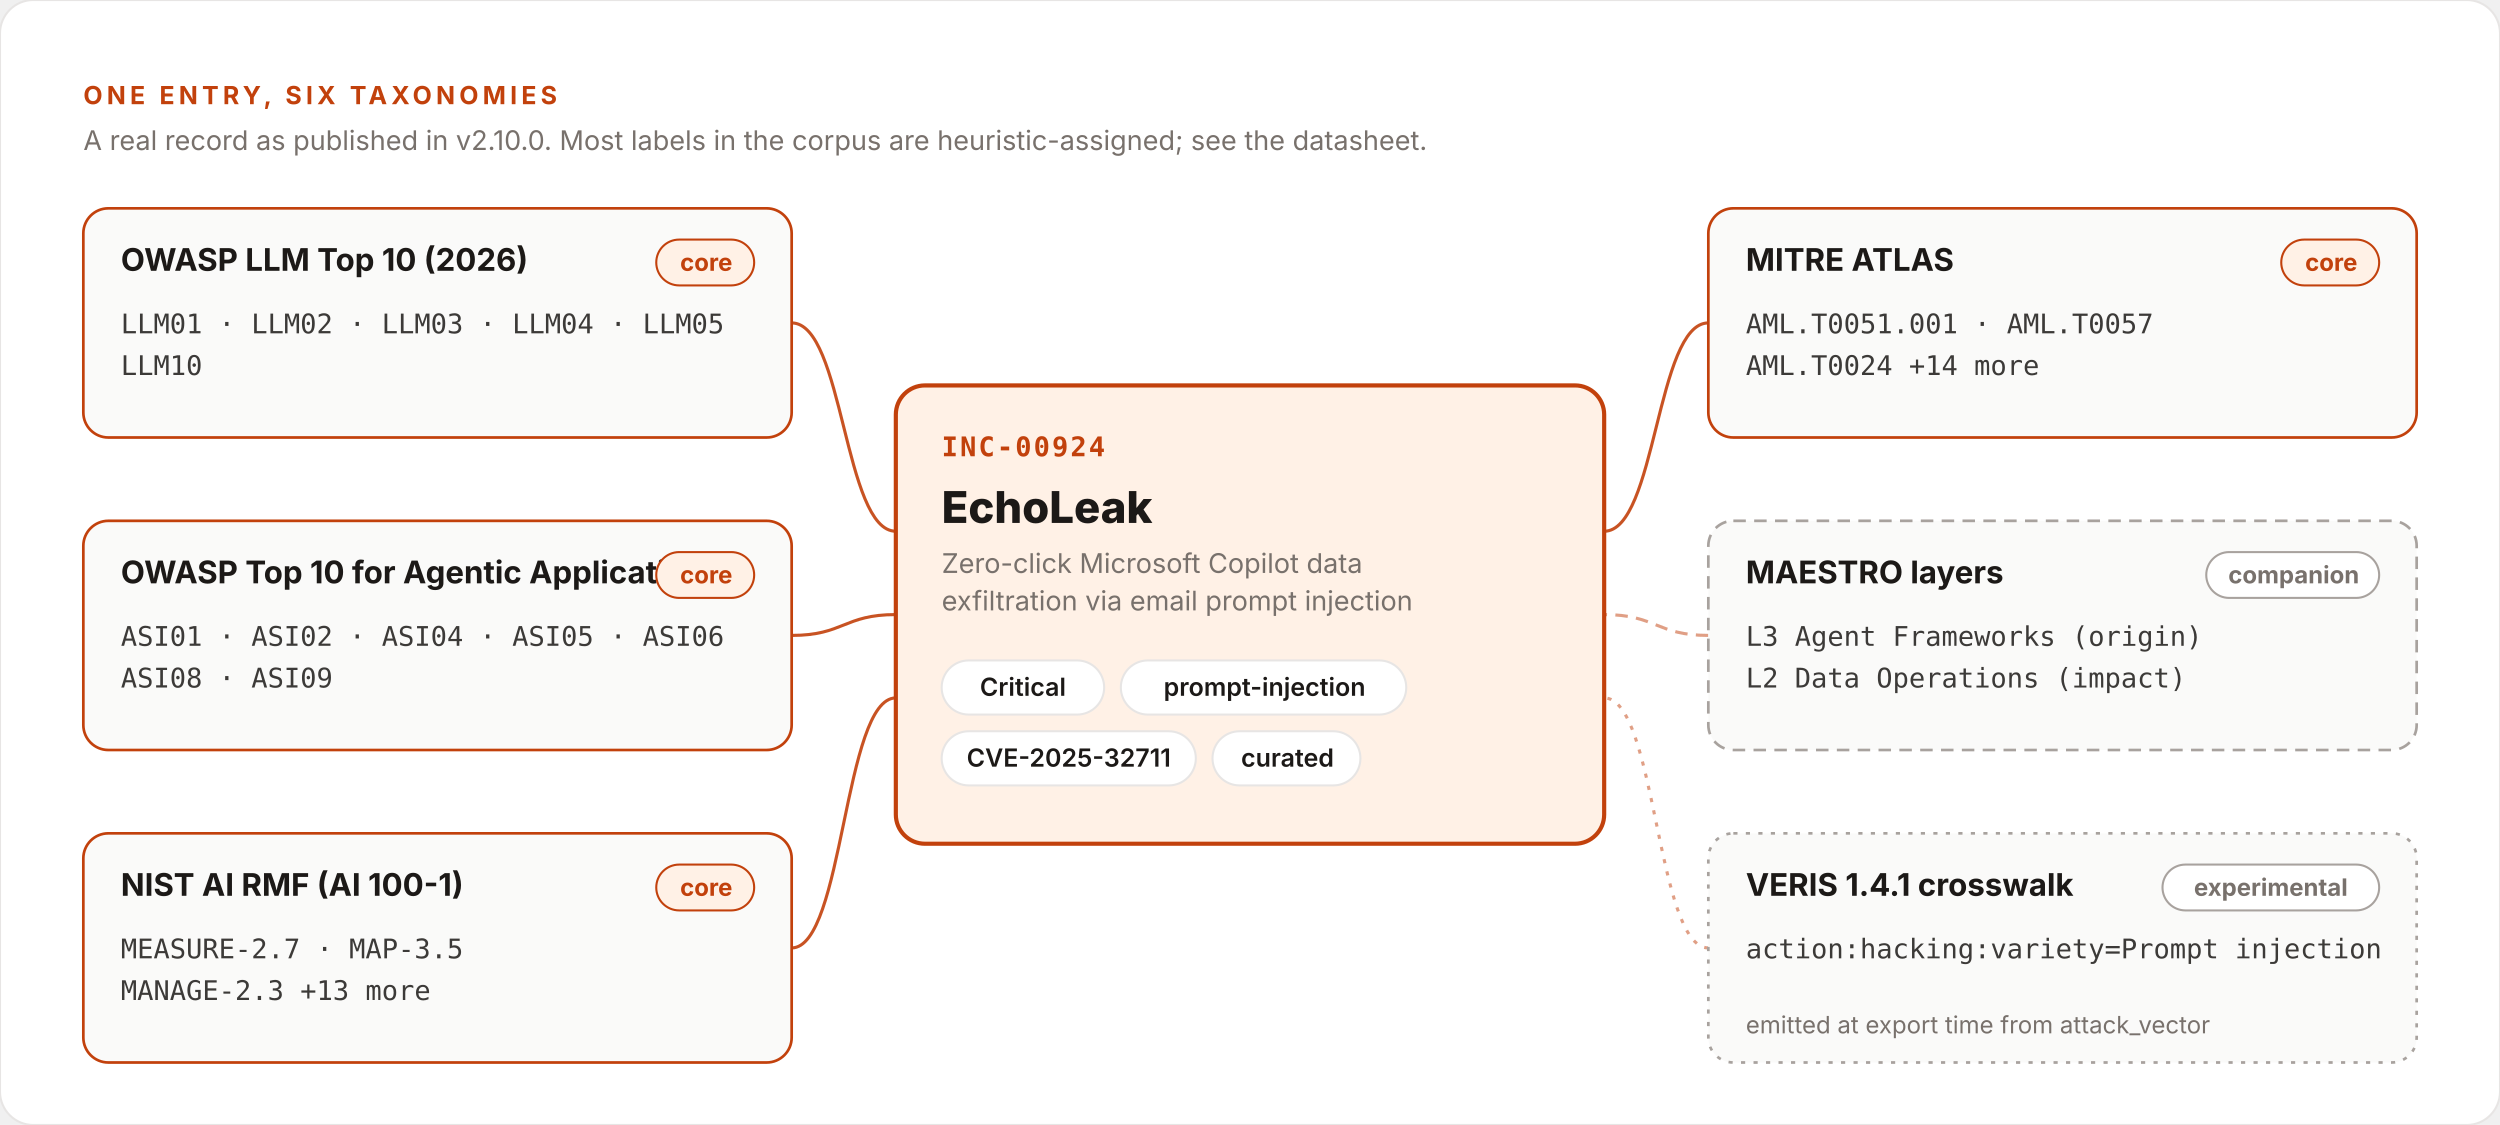
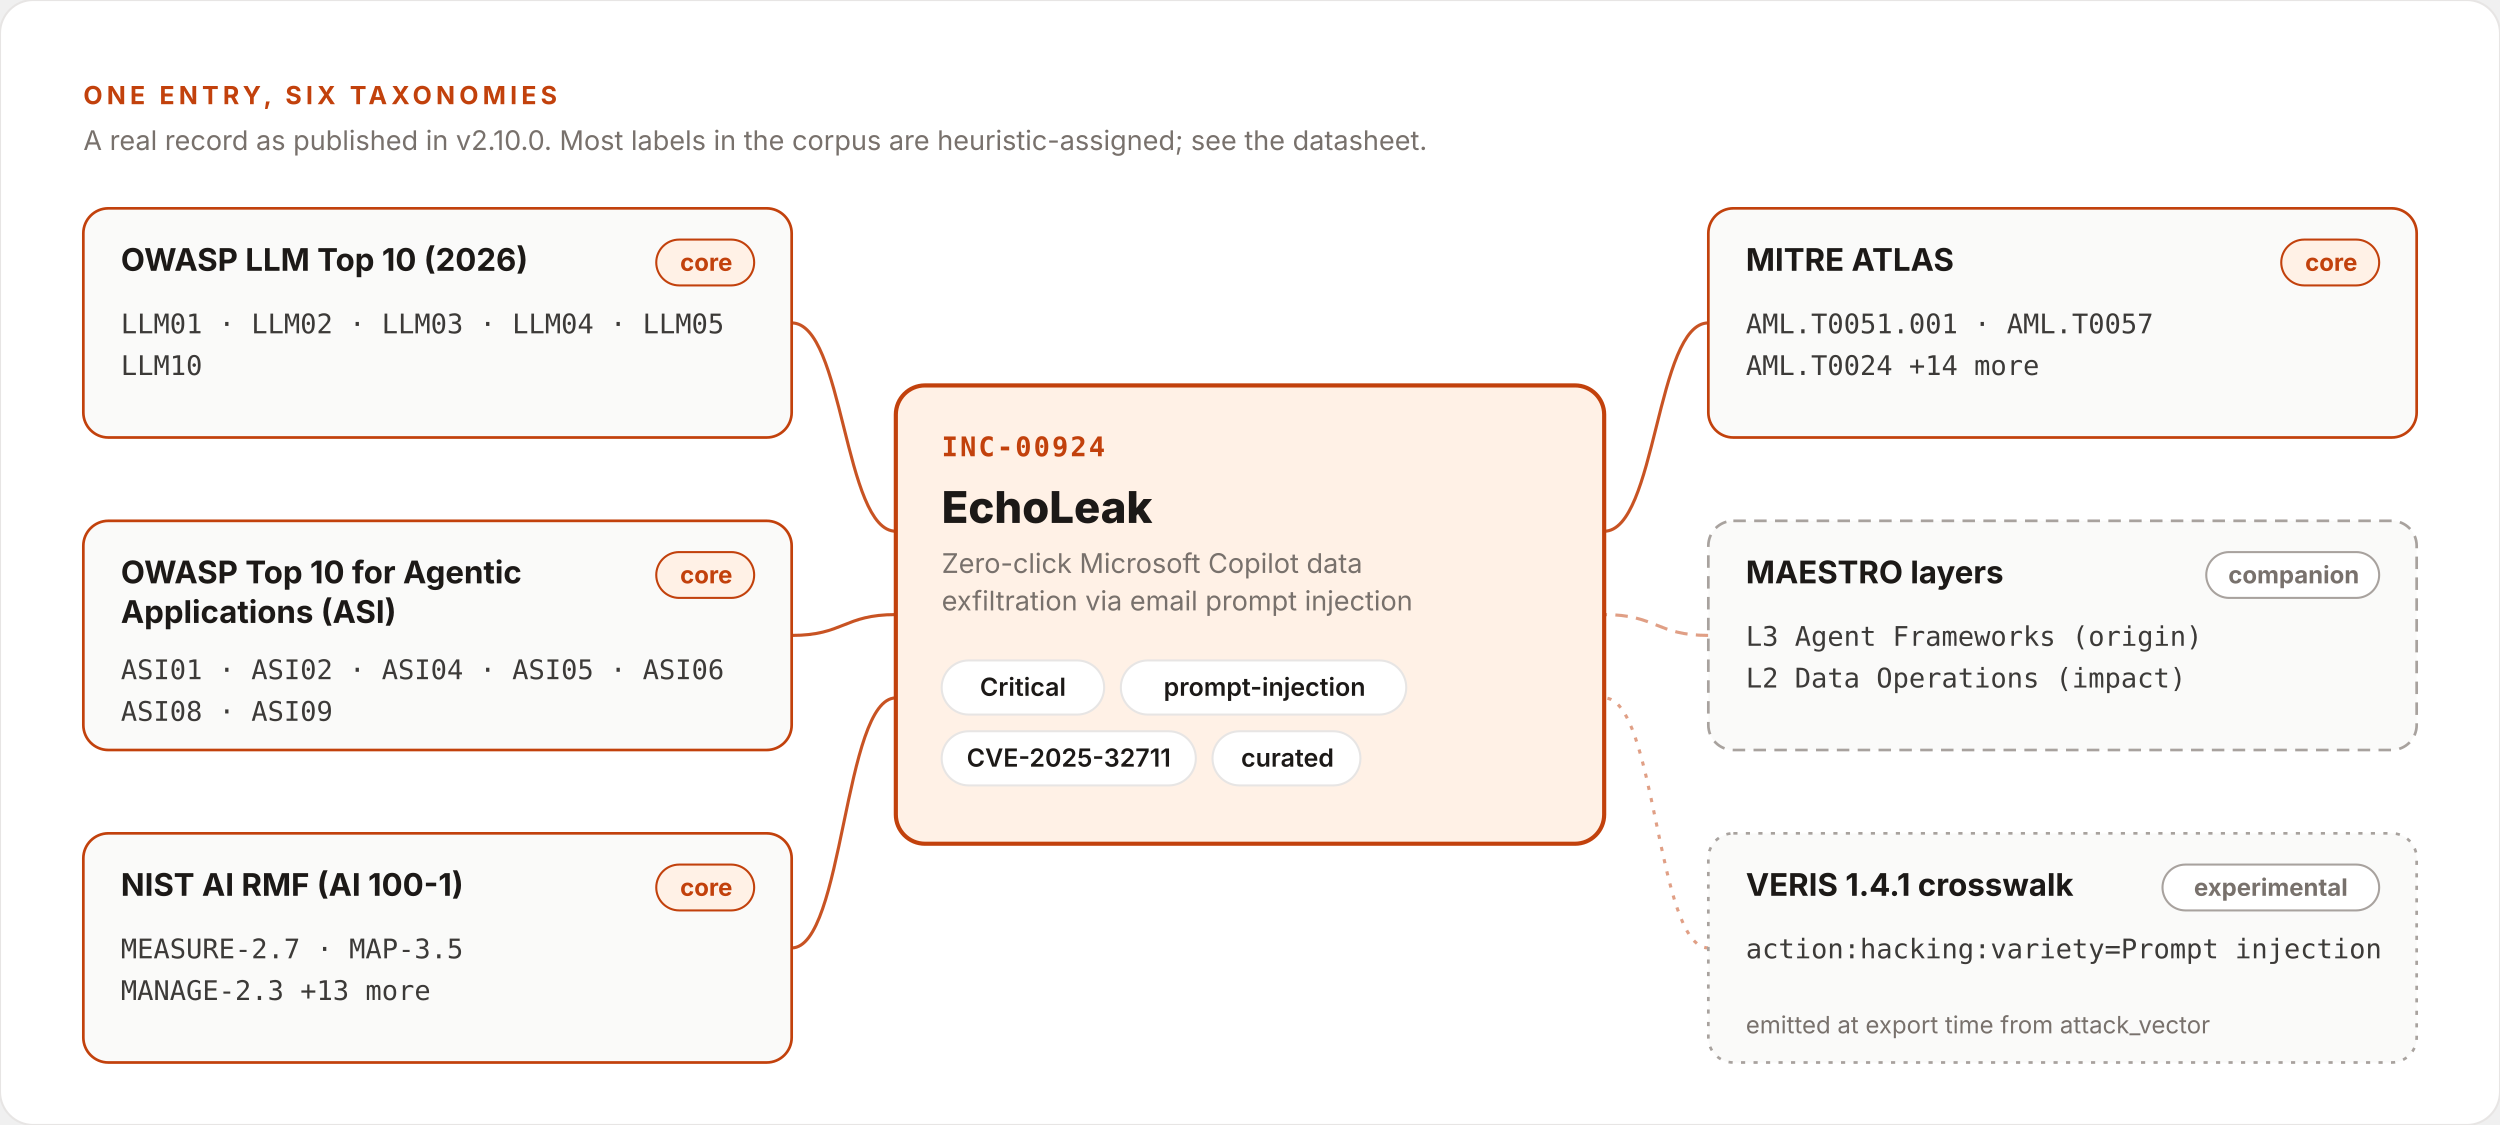
<svg xmlns="http://www.w3.org/2000/svg" viewBox="0 0 1200 540" width="1200" height="540" role="img" aria-label="Taxonomy map: incident INC-00924 (EchoLeak) mapped onto OWASP LLM Top 10 2026, OWASP Top 10 for Agentic Applications, NIST AI RMF, MITRE ATLAS (core), MAESTRO (companion) and a VERIS crosswalk (experimental)" font-family="Inter,Segoe UI,system-ui,-apple-system,Roboto,Helvetica,Arial,sans-serif">
  <rect width="1200" height="540" rx="16" fill="#ffffff" stroke="#e7e5e4" />
  <text x="40" y="50" font-size="12" font-weight="700" letter-spacing="2" fill="#c2410c">ONE ENTRY, SIX TAXONOMIES</text>
  <text x="40" y="72" font-size="13" fill="#78716c">A real record as published in v2.10.0. Most labels in the corpus are heuristic-assigned; see the datasheet.</text>
  <path d="M380 155.0 C 405.0 155.0, 405.0 255.0, 430 255.0" fill="none" stroke="#c2410c" stroke-width="1.5" stroke-opacity="0.9" />
  <rect x="40" y="100" width="340" height="110" rx="12" fill="#fafaf9" stroke="#c2410c" stroke-width="1.3" />
  <text x="58" y="130" font-size="15" font-weight="700" fill="#1c1917">OWASP LLM Top 10 (2026)</text>
  <rect x="315" y="115" width="47" height="22" rx="11" fill="#fff1e6" stroke="#c2410c" />
  <text x="339" y="130" text-anchor="middle" font-size="11.5" font-weight="650" fill="#c2410c">core</text>
  <text x="58" y="160" font-size="13" font-family="ui-monospace,SFMono-Regular,Consolas,Menlo,monospace" fill="#1c1917" fill-opacity="0.85">LLM01 · LLM02 · LLM03 · LLM04 · LLM05</text>
  <text x="58" y="180" font-size="13" font-family="ui-monospace,SFMono-Regular,Consolas,Menlo,monospace" fill="#1c1917" fill-opacity="0.85">LLM10</text>
  <path d="M380 305.0 C 405.0 305.0, 405.0 295.0, 430 295.0" fill="none" stroke="#c2410c" stroke-width="1.5" stroke-opacity="0.9" />
  <rect x="40" y="250" width="340" height="110" rx="12" fill="#fafaf9" stroke="#c2410c" stroke-width="1.3" />
-   <text x="58" y="280" font-size="15" font-weight="700" fill="#1c1917">OWASP Top 10 for Agentic Applications</text>
+   <text x="58" y="280" font-size="15" font-weight="700" fill="#1c1917">OWASP Top 10 for Agentic</text>
+   <text x="58" y="299" font-size="15" font-weight="700" fill="#1c1917">Applications (ASI)</text>
  <rect x="315" y="265" width="47" height="22" rx="11" fill="#fff1e6" stroke="#c2410c" />
  <text x="339" y="280" text-anchor="middle" font-size="11.5" font-weight="650" fill="#c2410c">core</text>
-   <text x="58" y="310" font-size="13" font-family="ui-monospace,SFMono-Regular,Consolas,Menlo,monospace" fill="#1c1917" fill-opacity="0.85">ASI01 · ASI02 · ASI04 · ASI05 · ASI06</text>
-   <text x="58" y="330" font-size="13" font-family="ui-monospace,SFMono-Regular,Consolas,Menlo,monospace" fill="#1c1917" fill-opacity="0.85">ASI08 · ASI09</text>
+   <text x="58" y="326" font-size="13" font-family="ui-monospace,SFMono-Regular,Consolas,Menlo,monospace" fill="#1c1917" fill-opacity="0.85">ASI01 · ASI02 · ASI04 · ASI05 · ASI06</text>
+   <text x="58" y="346" font-size="13" font-family="ui-monospace,SFMono-Regular,Consolas,Menlo,monospace" fill="#1c1917" fill-opacity="0.85">ASI08 · ASI09</text>
  <path d="M380 455.0 C 405.0 455.0, 405.0 335.0, 430 335.0" fill="none" stroke="#c2410c" stroke-width="1.5" stroke-opacity="0.9" />
  <rect x="40" y="400" width="340" height="110" rx="12" fill="#fafaf9" stroke="#c2410c" stroke-width="1.3" />
  <text x="58" y="430" font-size="15" font-weight="700" fill="#1c1917">NIST AI RMF (AI 100-1)</text>
  <rect x="315" y="415" width="47" height="22" rx="11" fill="#fff1e6" stroke="#c2410c" />
  <text x="339" y="430" text-anchor="middle" font-size="11.5" font-weight="650" fill="#c2410c">core</text>
  <text x="58" y="460" font-size="13" font-family="ui-monospace,SFMono-Regular,Consolas,Menlo,monospace" fill="#1c1917" fill-opacity="0.85">MEASURE-2.7 · MAP-3.5</text>
  <text x="58" y="480" font-size="13" font-family="ui-monospace,SFMono-Regular,Consolas,Menlo,monospace" fill="#1c1917" fill-opacity="0.85">MANAGE-2.3   +13 more</text>
  <path d="M820 155.0 C 795.0 155.0, 795.0 255.0, 770 255.0" fill="none" stroke="#c2410c" stroke-width="1.5" stroke-opacity="0.9" />
  <rect x="820" y="100" width="340" height="110" rx="12" fill="#fafaf9" stroke="#c2410c" stroke-width="1.3" />
  <text x="838" y="130" font-size="15" font-weight="700" fill="#1c1917">MITRE ATLAS</text>
  <rect x="1095" y="115" width="47" height="22" rx="11" fill="#fff1e6" stroke="#c2410c" />
  <text x="1119" y="130" text-anchor="middle" font-size="11.5" font-weight="650" fill="#c2410c">core</text>
  <text x="838" y="160" font-size="13" font-family="ui-monospace,SFMono-Regular,Consolas,Menlo,monospace" fill="#1c1917" fill-opacity="0.85">AML.T0051.001 · AML.T0057</text>
  <text x="838" y="180" font-size="13" font-family="ui-monospace,SFMono-Regular,Consolas,Menlo,monospace" fill="#1c1917" fill-opacity="0.85">AML.T0024   +14 more</text>
  <path d="M820 305.0 C 795.0 305.0, 795.0 295.0, 770 295.0" fill="none" stroke="#c2410c" stroke-width="1.5" stroke-opacity="0.5" stroke-dasharray="6 4" />
  <rect x="820" y="250" width="340" height="110" rx="12" fill="#fafaf9" stroke="#a8a29e" stroke-width="1.3" stroke-dasharray="6 4" />
  <text x="838" y="280" font-size="15" font-weight="700" fill="#1c1917">MAESTRO layers</text>
  <rect x="1059" y="265" width="83" height="22" rx="11" fill="#ffffff" stroke="#a8a29e" />
  <text x="1101" y="280" text-anchor="middle" font-size="11.5" font-weight="650" fill="#78716c">companion</text>
  <text x="838" y="310" font-size="13" font-family="ui-monospace,SFMono-Regular,Consolas,Menlo,monospace" fill="#1c1917" fill-opacity="0.85">L3 Agent Frameworks (origin)</text>
  <text x="838" y="330" font-size="13" font-family="ui-monospace,SFMono-Regular,Consolas,Menlo,monospace" fill="#1c1917" fill-opacity="0.85">L2 Data Operations (impact)</text>
  <path d="M820 455.0 C 795.0 455.0, 795.0 335.0, 770 335.0" fill="none" stroke="#c2410c" stroke-width="1.5" stroke-opacity="0.5" stroke-dasharray="2 4" />
  <rect x="820" y="400" width="340" height="110" rx="12" fill="#fafaf9" stroke="#a8a29e" stroke-width="1.3" stroke-dasharray="2 4" />
  <text x="838" y="430" font-size="15" font-weight="700" fill="#1c1917">VERIS 1.4.1 crosswalk</text>
  <rect x="1038" y="415" width="104" height="22" rx="11" fill="#ffffff" stroke="#a8a29e" />
  <text x="1090" y="430" text-anchor="middle" font-size="11.5" font-weight="650" fill="#78716c">experimental</text>
  <text x="838" y="460" font-size="13" font-family="ui-monospace,SFMono-Regular,Consolas,Menlo,monospace" fill="#1c1917" fill-opacity="0.85">action:hacking:variety=Prompt injection</text>
  <text x="838" y="496" font-size="11.5" fill="#78716c">emitted at export time from attack_vector</text>
  <rect x="430" y="185" width="340" height="220" rx="14" fill="#fff1e6" stroke="#c2410c" stroke-width="2" />
  <text x="452" y="219" font-size="13" font-weight="700" letter-spacing="1" font-family="ui-monospace,SFMono-Regular,Consolas,Menlo,monospace" fill="#c2410c">INC-00924</text>
  <text x="452" y="251" font-size="21" font-weight="800" fill="#1c1917">EchoLeak</text>
  <text x="452" y="275" font-size="13" fill="#78716c">Zero-click Microsoft Copilot data</text>
  <text x="452" y="293" font-size="13" fill="#78716c">exfiltration via email prompt injection</text>
  <rect x="452" y="317" width="78" height="26" rx="13" fill="#ffffff" stroke="#e7e5e4" />
  <text x="491" y="334" text-anchor="middle" font-size="12" font-weight="600" fill="#1c1917">Critical</text>
  <rect x="538" y="317" width="137" height="26" rx="13" fill="#ffffff" stroke="#e7e5e4" />
  <text x="607" y="334" text-anchor="middle" font-size="12" font-weight="600" fill="#1c1917">prompt-injection</text>
  <rect x="452" y="351" width="122" height="26" rx="13" fill="#ffffff" stroke="#e7e5e4" />
  <text x="513" y="368" text-anchor="middle" font-size="12" font-weight="600" fill="#1c1917">CVE-2025-32711</text>
  <rect x="582" y="351" width="71" height="26" rx="13" fill="#ffffff" stroke="#e7e5e4" />
  <text x="618" y="368" text-anchor="middle" font-size="12" font-weight="600" fill="#1c1917">curated</text>
</svg>
